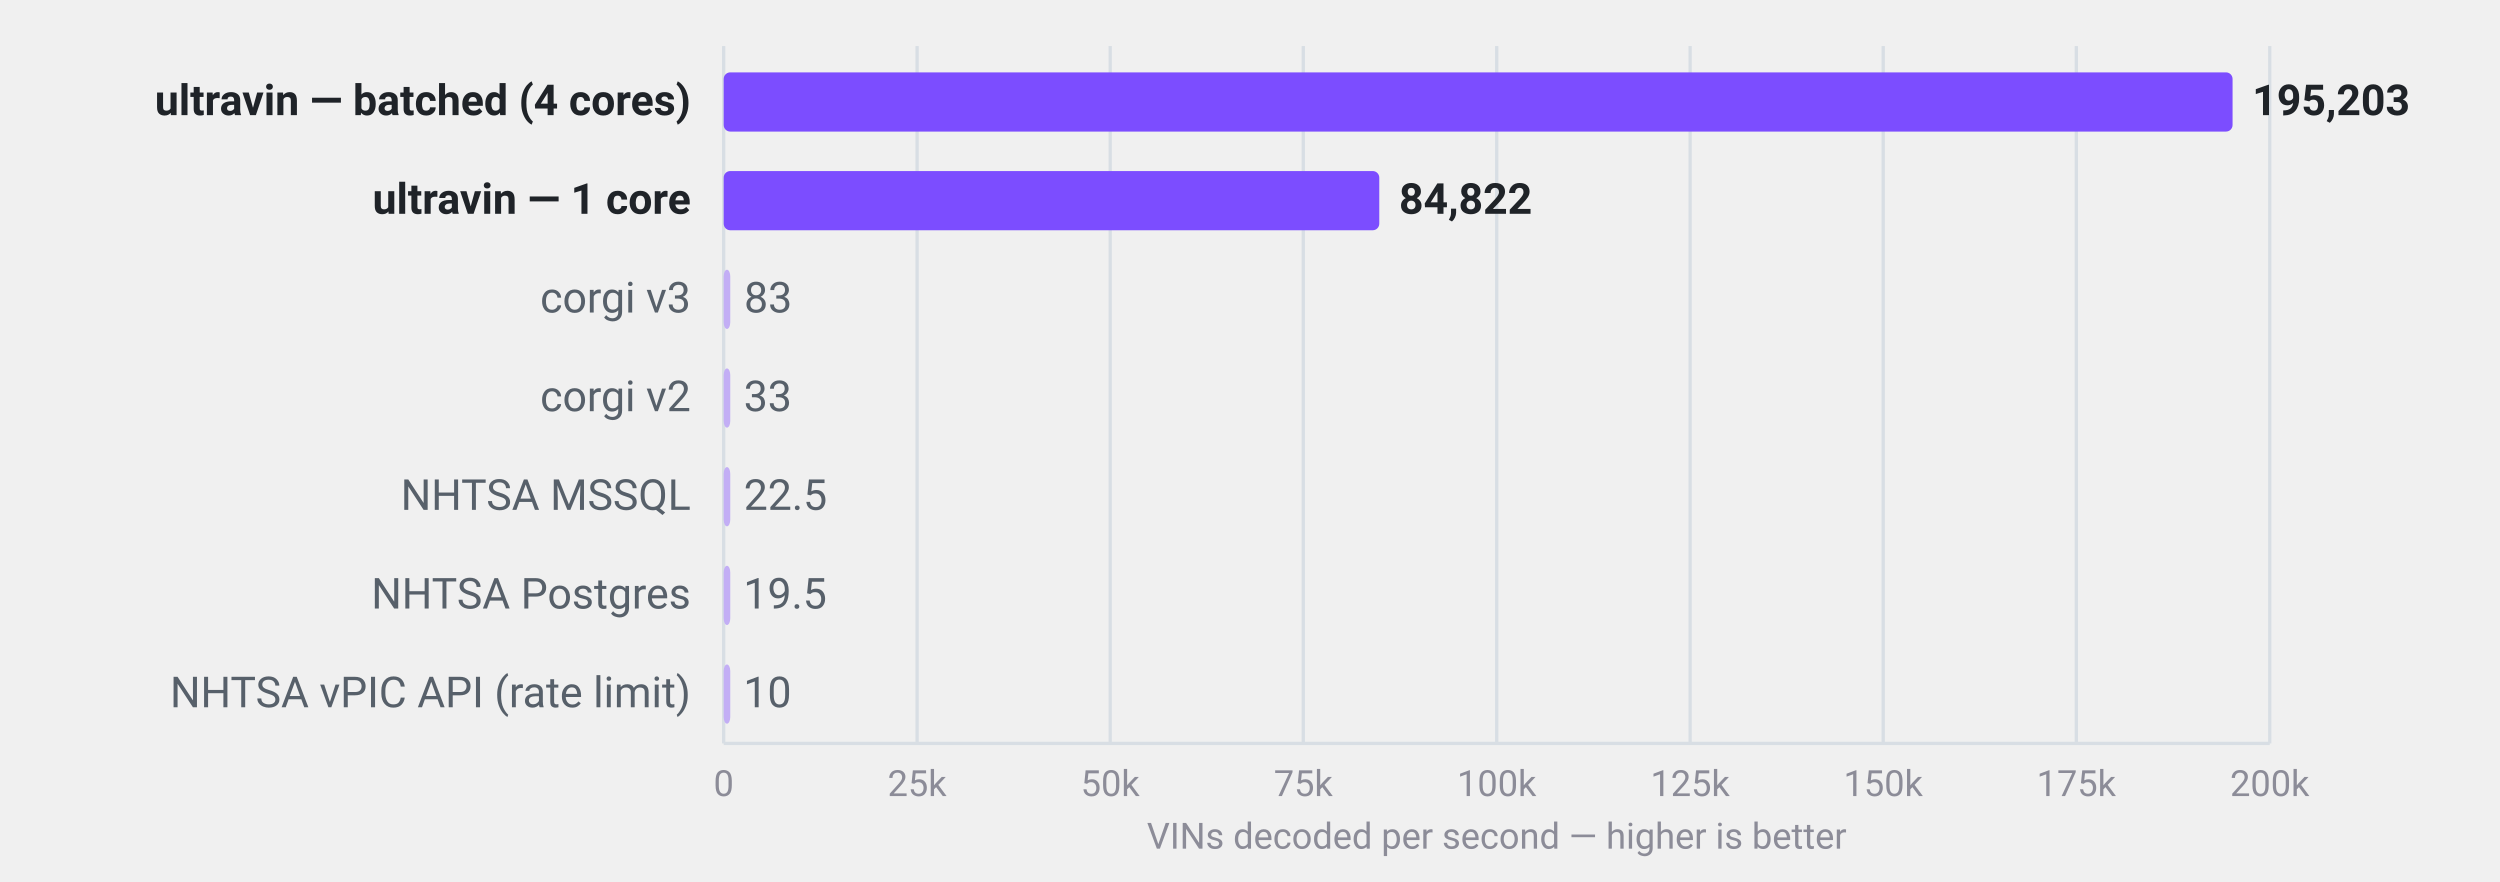
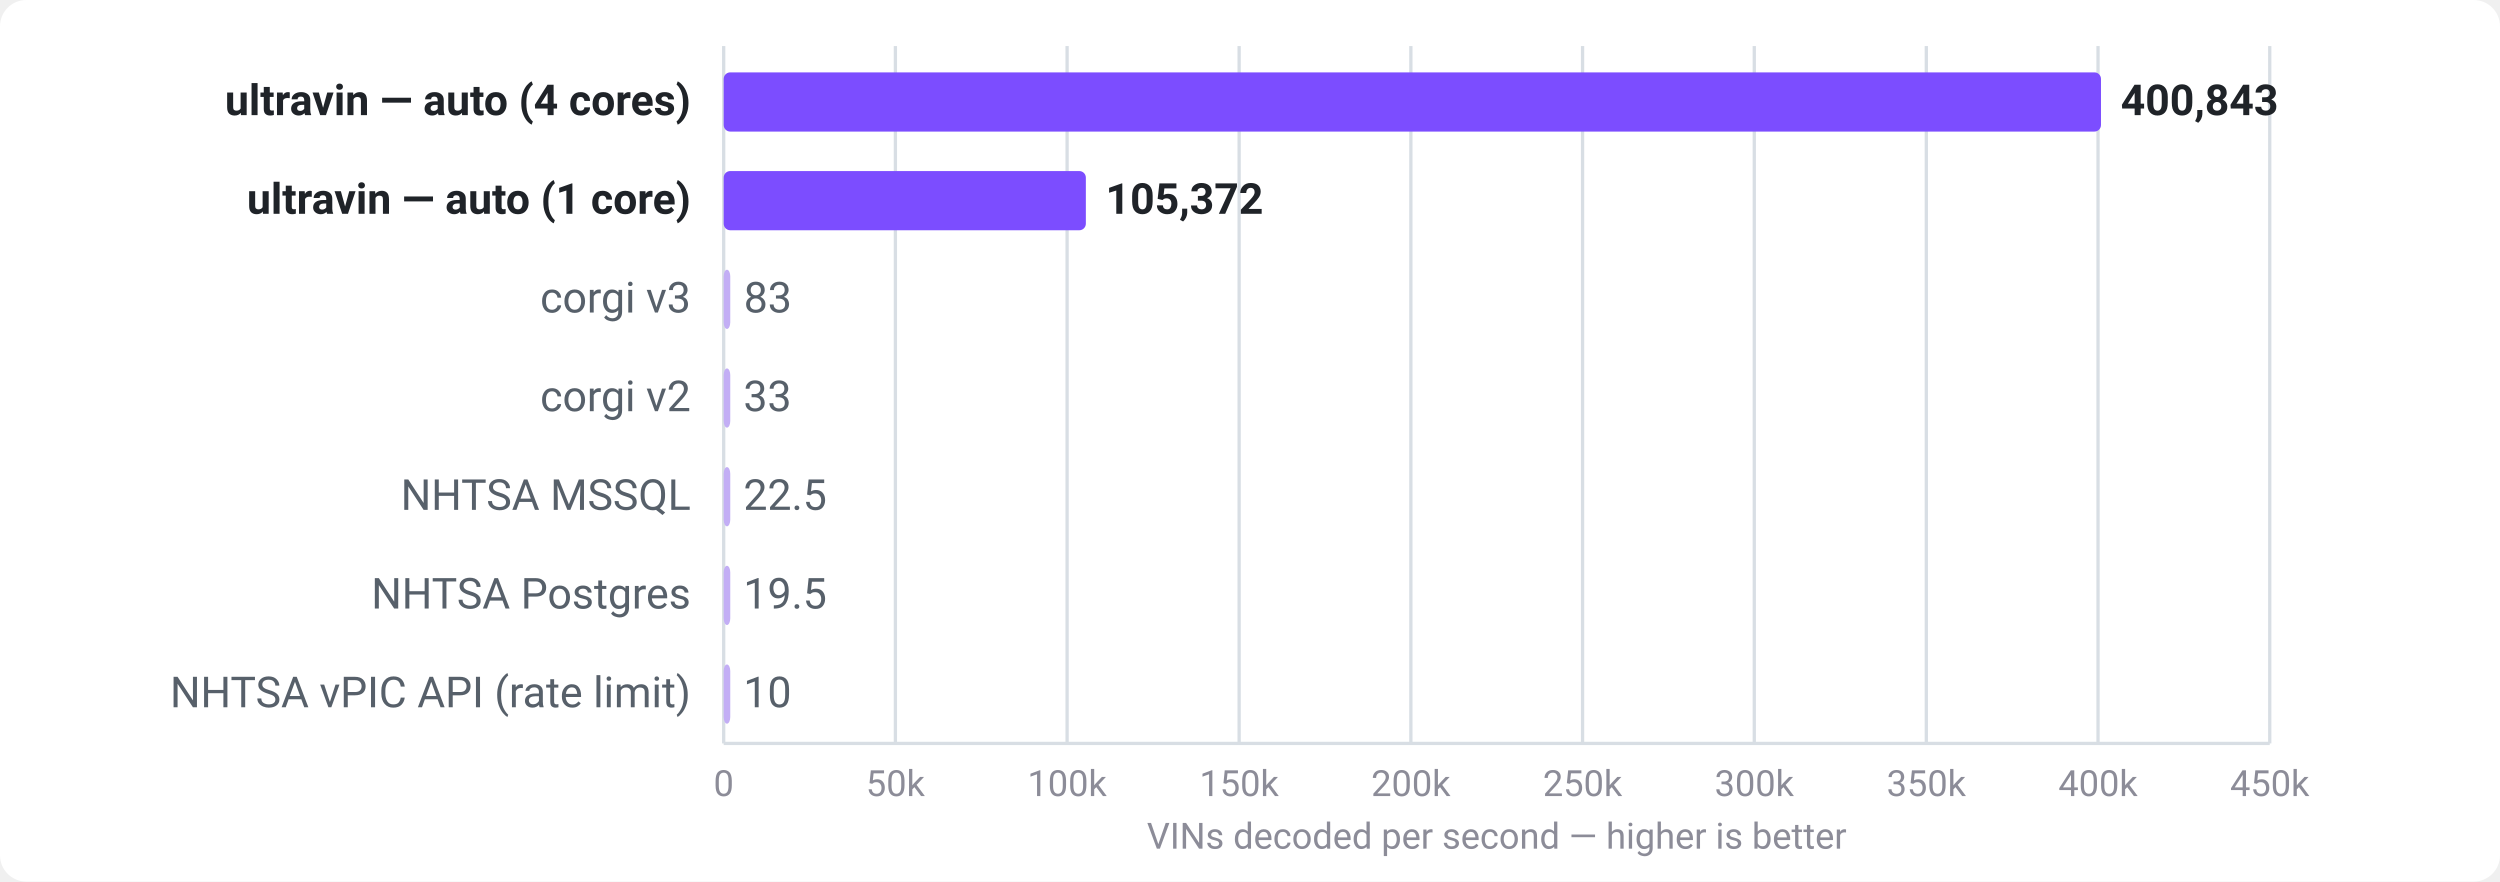
<svg xmlns="http://www.w3.org/2000/svg" viewBox="0 0 760 268" font-family="-apple-system, BlinkMacSystemFont, 'Segoe UI', Roboto, Helvetica, Arial, sans-serif">
-   <style>.label{fill:#57606a;font-size:13px}.value{fill:#57606a;font-size:13px}.strong{fill:#1f2328;font-weight:700}.axis{fill:#8c8c98;font-size:11px}.grid{stroke:#d8dee4;stroke-width:1}.bar{fill:#c3aef5}.bar-hi{fill:#7c4dff}@media(prefers-color-scheme:dark){.label,.value{fill:#9198a1}.strong{fill:#f0f6fc}.axis{fill:#7d8590}.grid{stroke:#30363d}.bar{fill:#6b5bb0}.bar-hi{fill:#a786ff}}</style>
+   <style>.background{fill:#ffffff}.label{fill:#57606a;font-size:13px}.value{fill:#57606a;font-size:13px}.strong{fill:#1f2328;font-weight:700}.axis{fill:#8c8c98;font-size:11px}.grid{stroke:#d8dee4;stroke-width:1}.bar{fill:#c3aef5}.bar-hi{fill:#7c4dff}@media(prefers-color-scheme:dark){.background{fill:#0d1117}.label,.value{fill:#9198a1}.strong{fill:#f0f6fc}.axis{fill:#7d8590}.grid{stroke:#30363d}.bar{fill:#6b5bb0}.bar-hi{fill:#a786ff}}</style>
+   <rect class="background" width="760" height="268" rx="8" />
  <line class="grid" x1="220.0" y1="14" x2="220.0" y2="226" />
-   <line class="grid" x1="278.8" y1="14" x2="278.8" y2="226" />
-   <line class="grid" x1="337.5" y1="14" x2="337.5" y2="226" />
-   <line class="grid" x1="396.2" y1="14" x2="396.2" y2="226" />
-   <line class="grid" x1="455.0" y1="14" x2="455.0" y2="226" />
-   <line class="grid" x1="513.8" y1="14" x2="513.8" y2="226" />
-   <line class="grid" x1="572.5" y1="14" x2="572.5" y2="226" />
-   <line class="grid" x1="631.2" y1="14" x2="631.2" y2="226" />
+   <line class="grid" x1="272.2" y1="14" x2="272.2" y2="226" />
+   <line class="grid" x1="324.4" y1="14" x2="324.4" y2="226" />
+   <line class="grid" x1="376.7" y1="14" x2="376.7" y2="226" />
+   <line class="grid" x1="428.9" y1="14" x2="428.9" y2="226" />
+   <line class="grid" x1="481.1" y1="14" x2="481.1" y2="226" />
+   <line class="grid" x1="533.3" y1="14" x2="533.3" y2="226" />
+   <line class="grid" x1="585.6" y1="14" x2="585.6" y2="226" />
+   <line class="grid" x1="637.8" y1="14" x2="637.8" y2="226" />
  <line class="grid" x1="690.0" y1="14" x2="690.0" y2="226" />
-   <text class="label strong" x="210" y="35.0" text-anchor="end">ultravin — batched (4 cores)</text>
-   <rect class="bar-hi" x="220" y="22.0" width="458.7" height="18" rx="2" />
-   <text class="value strong" x="684.7" y="35.0">195,203</text>
-   <text class="label strong" x="210" y="65.0" text-anchor="end">ultravin — 1 core</text>
-   <rect class="bar-hi" x="220" y="52.0" width="199.3" height="18" rx="2" />
-   <text class="value strong" x="425.3" y="65.0">84,822</text>
+   <text class="label strong" x="210" y="35.0" text-anchor="end">ultravin — auto (4 cores)</text>
+   <rect class="bar-hi" x="220" y="22.0" width="418.7" height="18" rx="2" />
+   <text class="value strong" x="644.7" y="35.0">400,843</text>
+   <text class="label strong" x="210" y="65.0" text-anchor="end">ultravin — auto (1 core)</text>
+   <rect class="bar-hi" x="220" y="52.0" width="110.1" height="18" rx="2" />
+   <text class="value strong" x="336.1" y="65.0">105,372</text>
  <text class="label" x="210" y="95.0" text-anchor="end">corgi v3</text>
  <rect class="bar" x="220" y="82.0" width="2.0" height="18" rx="2" />
-   <text class="value" x="226.2" y="95.0">83</text>
+   <text class="value" x="226.1" y="95.0">83</text>
  <text class="label" x="210" y="125.0" text-anchor="end">corgi v2</text>
  <rect class="bar" x="220" y="112.0" width="2.0" height="18" rx="2" />
-   <text class="value" x="226.1" y="125.0">33</text>
+   <text class="value" x="226.0" y="125.0">33</text>
  <text class="label" x="210" y="155.0" text-anchor="end">NHTSA MSSQL</text>
  <rect class="bar" x="220" y="142.0" width="2.0" height="18" rx="2" />
-   <text class="value" x="226.1" y="155.0">22.5</text>
+   <text class="value" x="226.0" y="155.0">22.5</text>
  <text class="label" x="210" y="185.0" text-anchor="end">NHTSA Postgres</text>
  <rect class="bar" x="220" y="172.0" width="2.0" height="18" rx="2" />
  <text class="value" x="226.0" y="185.0">19.5</text>
  <text class="label" x="210" y="215.0" text-anchor="end">NHTSA vPIC API (rate limit)</text>
  <rect class="bar" x="220" y="202.0" width="2.0" height="18" rx="2" />
  <text class="value" x="226.0" y="215.0">10</text>
  <line class="grid" x1="220" y1="226" x2="690" y2="226" />
  <text class="axis" x="220.0" y="242" text-anchor="middle">0</text>
-   <text class="axis" x="278.8" y="242" text-anchor="middle">25k</text>
-   <text class="axis" x="337.5" y="242" text-anchor="middle">50k</text>
-   <text class="axis" x="396.2" y="242" text-anchor="middle">75k</text>
-   <text class="axis" x="455.0" y="242" text-anchor="middle">100k</text>
-   <text class="axis" x="513.8" y="242" text-anchor="middle">125k</text>
-   <text class="axis" x="572.5" y="242" text-anchor="middle">150k</text>
-   <text class="axis" x="631.2" y="242" text-anchor="middle">175k</text>
-   <text class="axis" x="690.0" y="242" text-anchor="middle">200k</text>
+   <text class="axis" x="272.2" y="242" text-anchor="middle">50k</text>
+   <text class="axis" x="324.4" y="242" text-anchor="middle">100k</text>
+   <text class="axis" x="376.7" y="242" text-anchor="middle">150k</text>
+   <text class="axis" x="428.9" y="242" text-anchor="middle">200k</text>
+   <text class="axis" x="481.1" y="242" text-anchor="middle">250k</text>
+   <text class="axis" x="533.3" y="242" text-anchor="middle">300k</text>
+   <text class="axis" x="585.6" y="242" text-anchor="middle">350k</text>
+   <text class="axis" x="637.8" y="242" text-anchor="middle">400k</text>
+   <text class="axis" x="690.0" y="242" text-anchor="middle">450k</text>
  <text class="axis" x="455.0" y="258" text-anchor="middle">VINs decoded per second — higher is better</text>
</svg>
